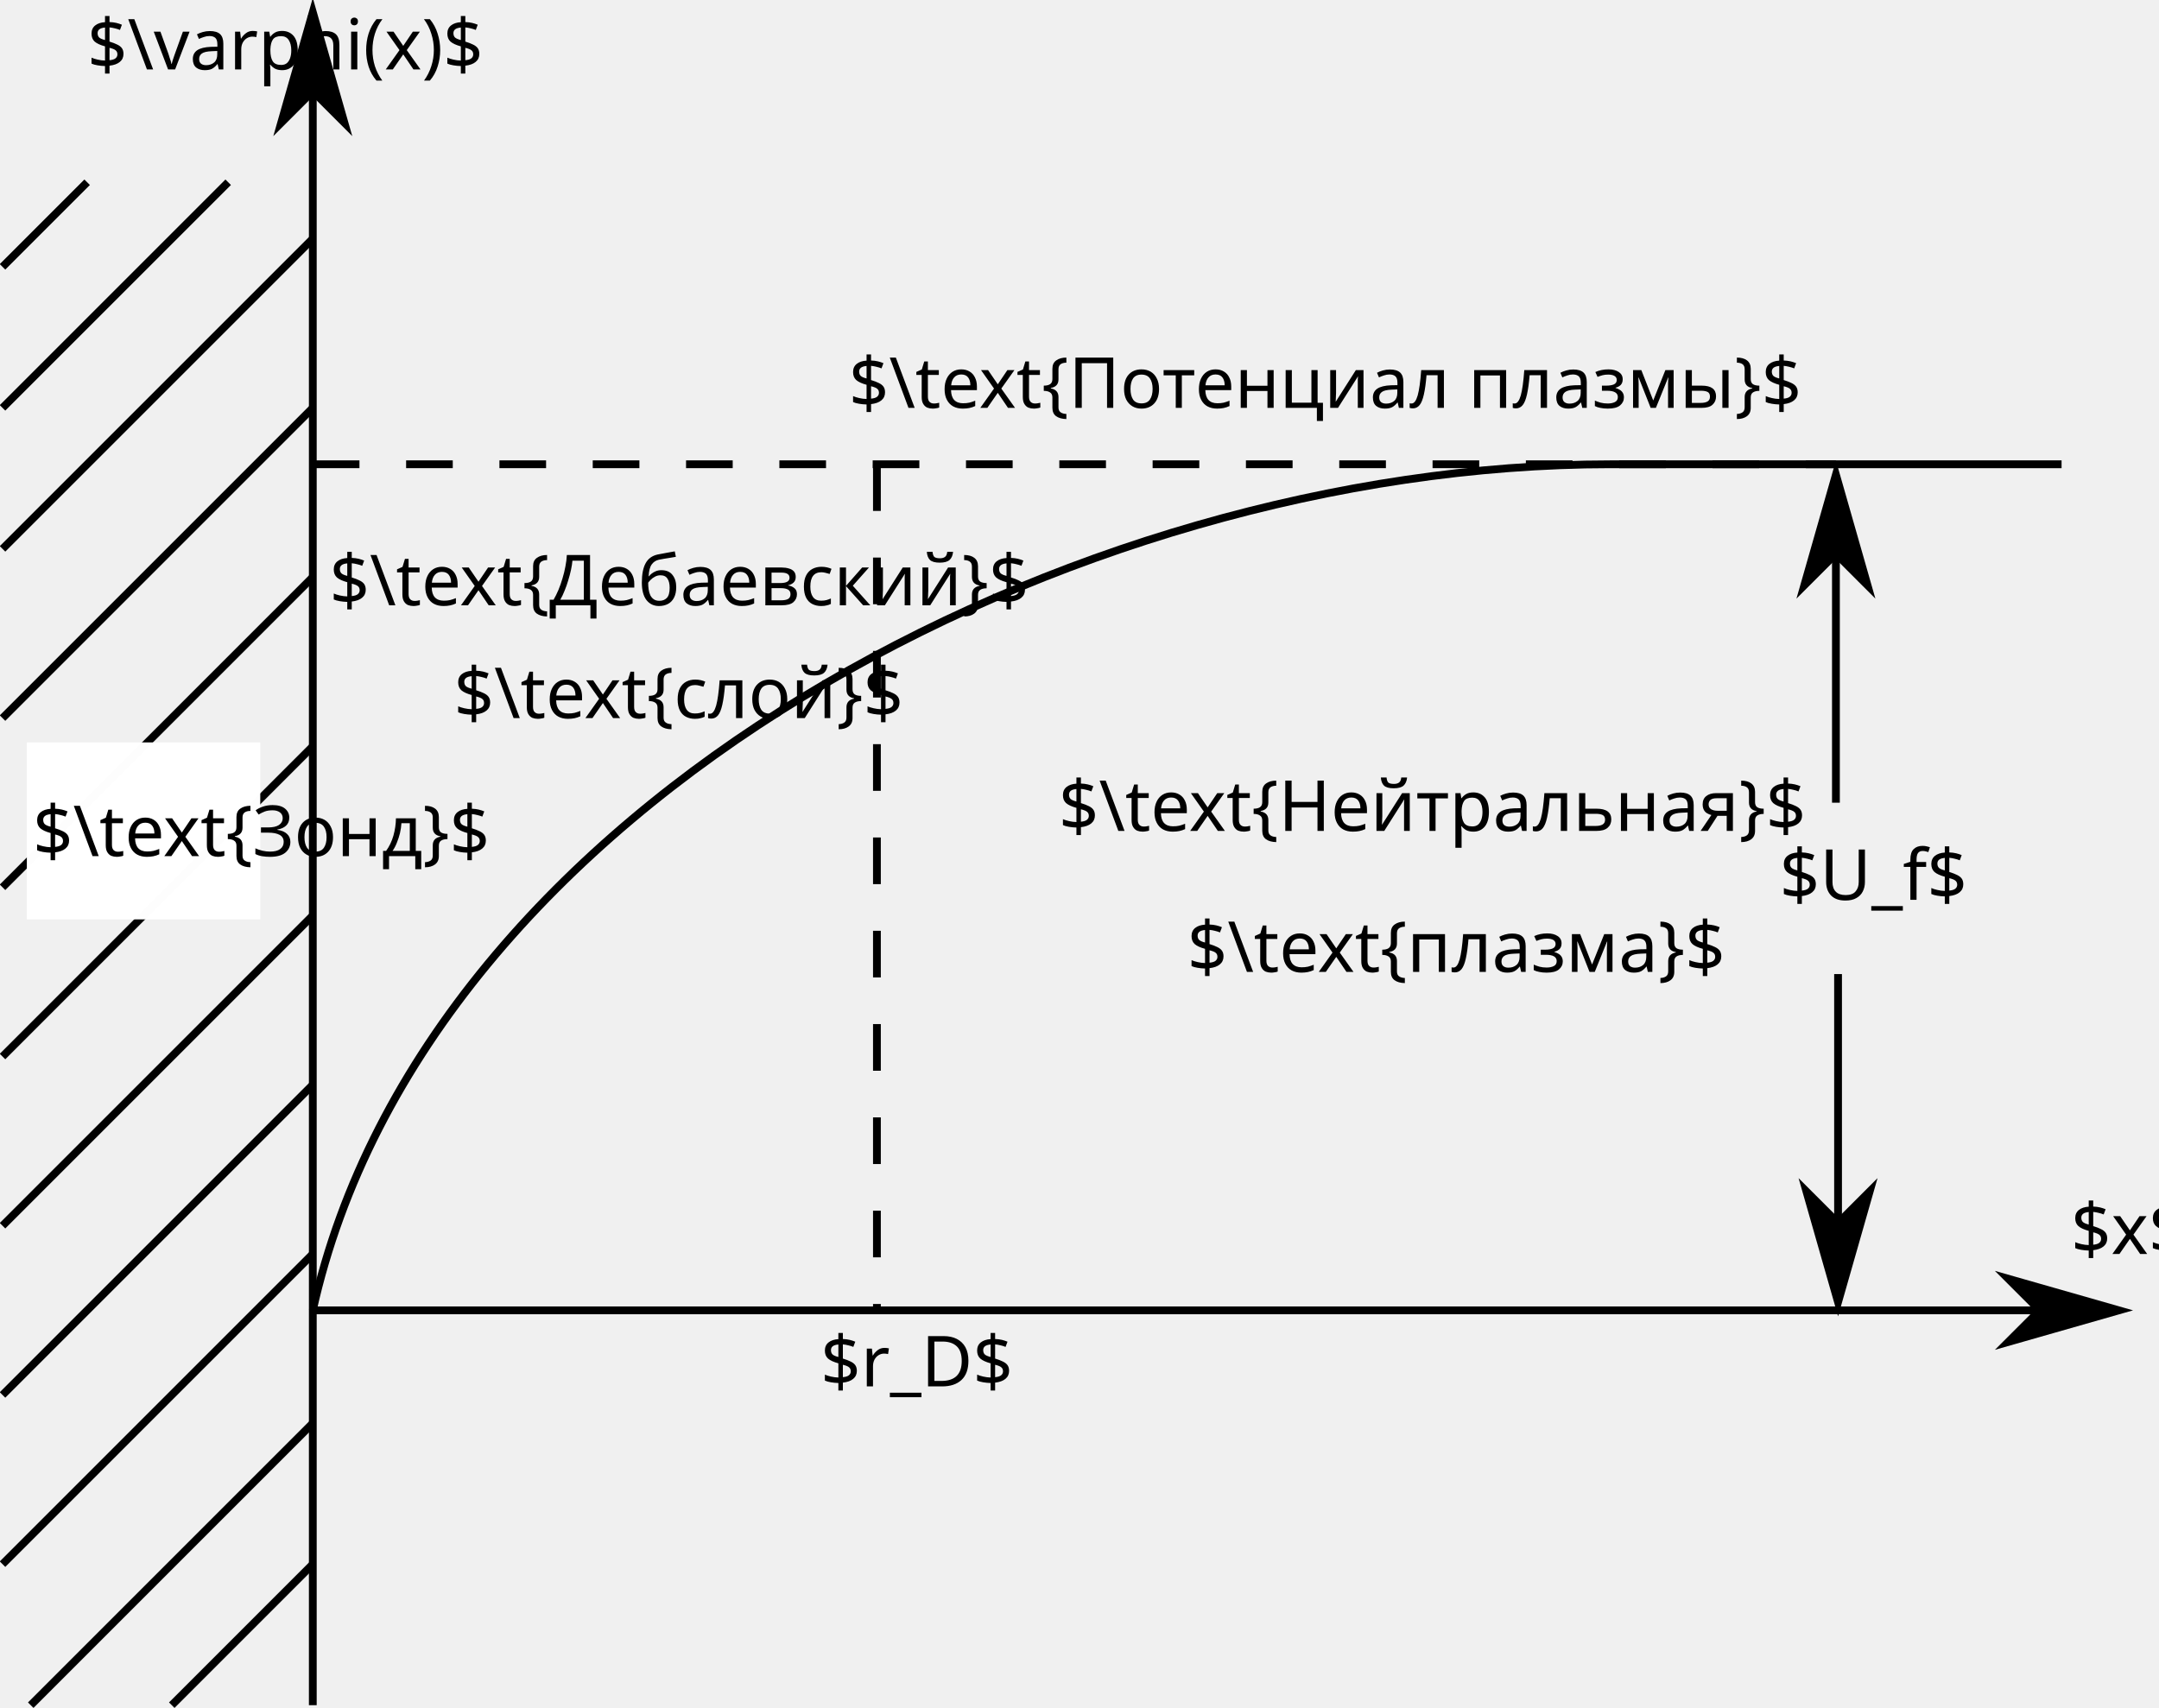
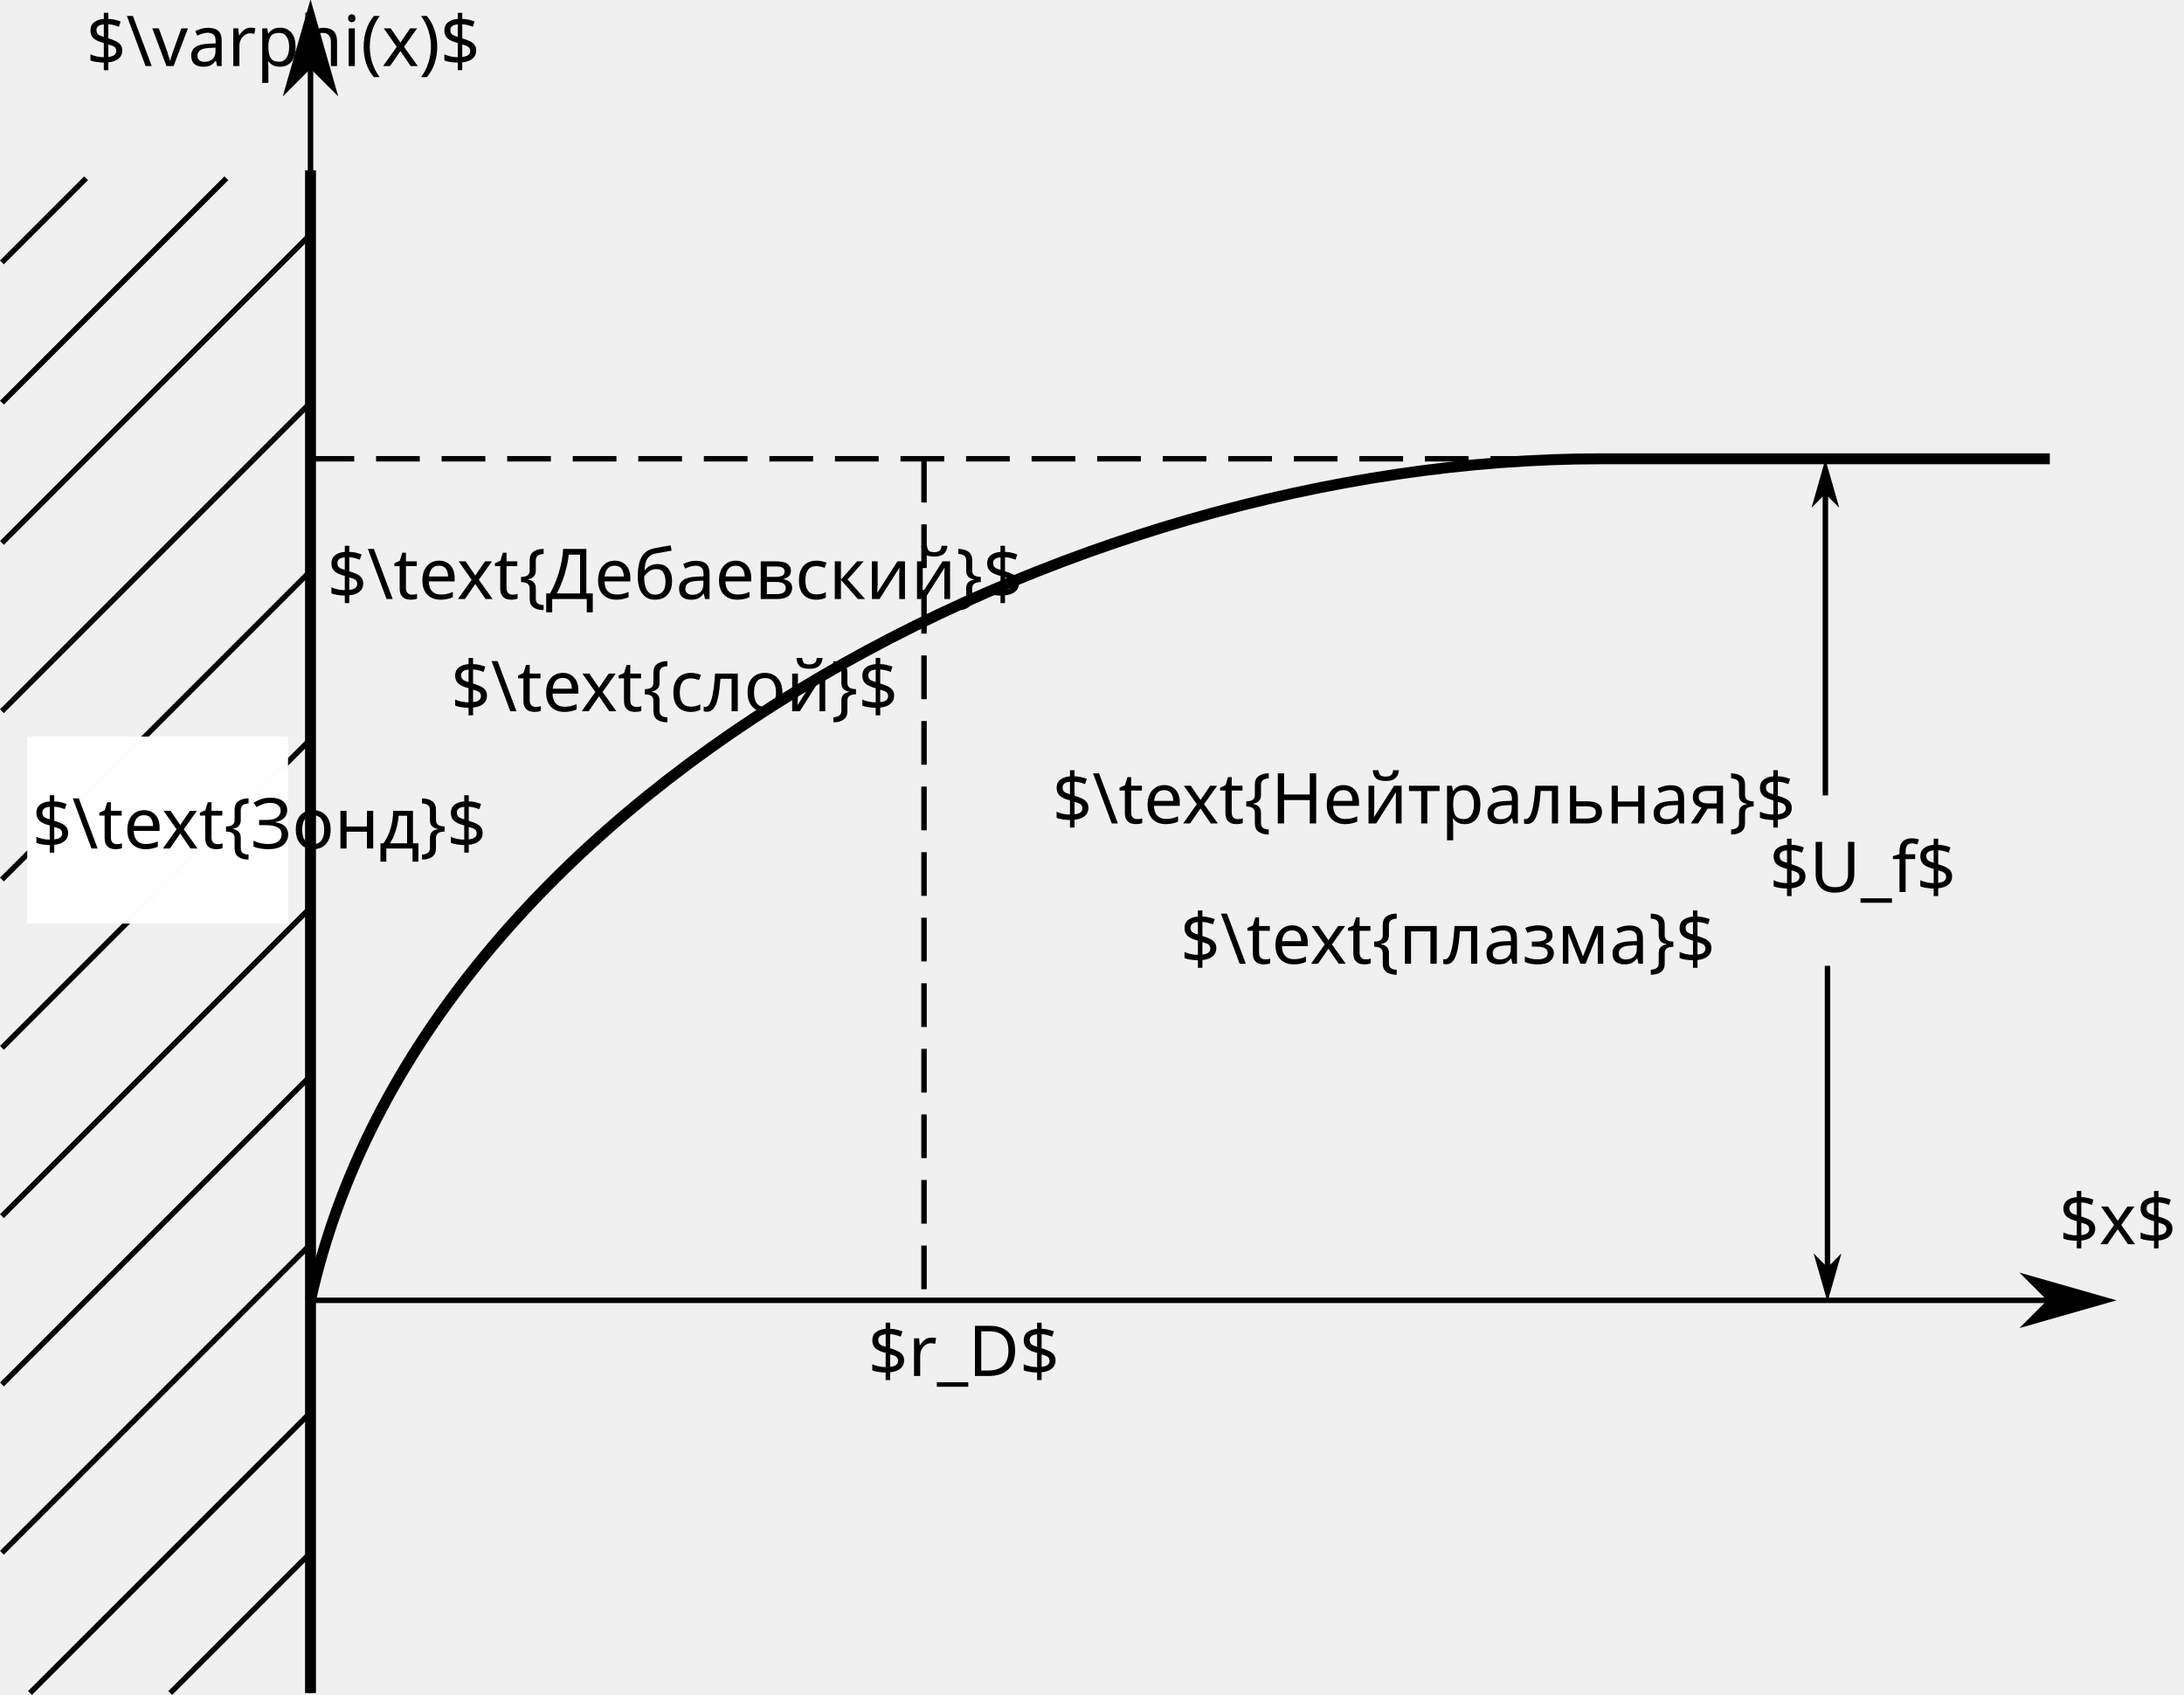
- <svg xmlns="http://www.w3.org/2000/svg" width="78.357mm" height="61.986mm" viewBox="0 0 277.644 219.634" id="svg2" version="1.1">
+ <svg xmlns="http://www.w3.org/2000/svg" width="70.519mm" height="54.722mm" viewBox="0 0 249.869 193.895" id="svg2" version="1.1">
  <defs id="defs4">
+     <marker style="overflow:visible" id="marker4629" refX="0" refY="0" orient="auto">
+       <path transform="matrix(-0.8,0,0,-0.8,-10,0)" style="fill:#000000;fill-opacity:1;fill-rule:evenodd;stroke:#000000;stroke-width:1pt;stroke-opacity:1" d="M 0,0 5,-5 -12.5,0 5,5 0,0 Z" id="path4631" />
+     </marker>
+     <marker style="overflow:visible" id="marker4527" refX="0" refY="0" orient="auto">
+       <path transform="matrix(-0.4,0,0,-0.4,-4,0)" style="fill:#000000;fill-opacity:1;fill-rule:evenodd;stroke:#000000;stroke-width:1pt;stroke-opacity:1" d="M 0,0 5,-5 -12.5,0 5,5 0,0 Z" id="path4529" />
+     </marker>
+     <marker orient="auto" refY="0" refX="0" id="Arrow1Mend" style="overflow:visible">
+       <path id="path4236" d="M 0,0 5,-5 -12.5,0 5,5 0,0 Z" style="fill:#000000;fill-opacity:1;fill-rule:evenodd;stroke:#000000;stroke-width:1pt;stroke-opacity:1" transform="matrix(-0.4,0,0,-0.4,-4,0)" />
+     </marker>
    <marker orient="auto" refY="0" refX="0" id="marker4489" style="overflow:visible">
      <path id="path4491" d="M 0,0 5,-5 -12.5,0 5,5 0,0 Z" style="fill:#000000;fill-opacity:1;fill-rule:evenodd;stroke:#000000;stroke-width:1pt;stroke-opacity:1" transform="matrix(-0.8,0,0,-0.8,-10,0)" />
    </marker>
    <marker style="overflow:visible" id="marker4447" refX="0" refY="0" orient="auto">
      <path transform="matrix(-0.8,0,0,-0.8,-10,0)" style="fill:#000000;fill-opacity:1;fill-rule:evenodd;stroke:#000000;stroke-width:1pt;stroke-opacity:1" d="M 0,0 5,-5 -12.5,0 5,5 0,0 Z" id="path4449" />
    </marker>
    <marker orient="auto" refY="0" refX="0" id="Arrow1Lend" style="overflow:visible">
      <path id="path4166" d="M 0,0 5,-5 -12.5,0 5,5 0,0 Z" style="fill:#000000;fill-opacity:1;fill-rule:evenodd;stroke:#000000;stroke-width:1pt;stroke-opacity:1" transform="matrix(-0.8,0,0,-0.8,-10,0)" />
    </marker>
    <marker orient="auto" refY="0" refX="0" id="marker4489-3" style="overflow:visible">
      <path id="path4491-6" d="M 0,0 5,-5 -12.5,0 5,5 0,0 Z" style="fill:#000000;fill-opacity:1;fill-rule:evenodd;stroke:#000000;stroke-width:1pt;stroke-opacity:1" transform="matrix(-0.8,0,0,-0.8,-10,0)" />
    </marker>
  </defs>
-   <g id="layer1" transform="translate(-329.6277,-163.1565)">
-     <path style="fill:none;fill-rule:evenodd;stroke:#000000;stroke-width:1;stroke-linecap:butt;stroke-linejoin:miter;stroke-miterlimit:4;stroke-dasharray:none;stroke-opacity:1;marker-end:url(#Arrow1Lend)" d="m 369.853,382.465 0,-217.635" id="path4157" />
-     <path style="fill:none;fill-rule:evenodd;stroke:#000000;stroke-width:1;stroke-linecap:butt;stroke-linejoin:miter;stroke-miterlimit:4;stroke-dasharray:none;stroke-opacity:1;marker-end:url(#marker4447)" d="m 369.853,331.684 232.144,0" id="path4439" />
-     <path style="fill:none;fill-rule:evenodd;stroke:#000000;stroke-width:1;stroke-linecap:butt;stroke-linejoin:miter;stroke-miterlimit:4;stroke-dasharray:none;stroke-opacity:1" d="m 369.853,331.684 c 14.509,-65.29 97.936,-108.817 166.853,-108.817 l 58.036,0" id="path4475" />
-     <path style="fill:none;fill-rule:evenodd;stroke:#000000;stroke-width:1;stroke-linecap:butt;stroke-linejoin:miter;stroke-miterlimit:4;stroke-dasharray:6,6;stroke-dashoffset:0;stroke-opacity:1" d="m 369.853,222.866 195.871,0" id="path4477" />
-     <path style="fill:none;fill-rule:evenodd;stroke:#000000;stroke-width:1;stroke-linecap:butt;stroke-linejoin:miter;stroke-miterlimit:4;stroke-dasharray:6,6;stroke-dashoffset:0;stroke-opacity:1" d="m 442.398,222.866 0,108.817" id="path4479" />
-     <path style="fill:none;fill-rule:evenodd;stroke:#000000;stroke-width:1;stroke-linecap:butt;stroke-linejoin:miter;stroke-miterlimit:4;stroke-dasharray:none;stroke-opacity:1;marker-end:url(#marker4489)" d="m 565.724,266.393 0,-42.076" id="path4481" />
-     <path style="fill:none;fill-rule:evenodd;stroke:#000000;stroke-width:1;stroke-linecap:butt;stroke-linejoin:miter;stroke-miterlimit:4;stroke-dasharray:none;stroke-opacity:1;marker-end:url(#marker4489-3)" d="m 565.999,288.435 0,42.076" id="path4481-7" />
-     <path style="fill:none;fill-rule:evenodd;stroke:#000000;stroke-width:1;stroke-linecap:butt;stroke-linejoin:miter;stroke-miterlimit:4;stroke-dasharray:none;stroke-opacity:1" d="m 329.953,197.476 10.882,-10.882" id="path4998" />
-     <path style="fill:none;fill-rule:evenodd;stroke:#000000;stroke-width:1;stroke-linecap:butt;stroke-linejoin:miter;stroke-miterlimit:4;stroke-dasharray:none;stroke-opacity:1" d="m 329.953,215.612 29.018,-29.018" id="path5000" />
-     <path style="fill:none;fill-rule:evenodd;stroke:#000000;stroke-width:1;stroke-linecap:butt;stroke-linejoin:miter;stroke-miterlimit:4;stroke-dasharray:none;stroke-opacity:1" d="m 369.853,193.848 -39.9,39.9" id="path5002" />
-     <path style="fill:none;fill-rule:evenodd;stroke:#000000;stroke-width:1;stroke-linecap:butt;stroke-linejoin:miter;stroke-miterlimit:4;stroke-dasharray:none;stroke-opacity:1" d="m 369.853,215.612 -39.9,39.9" id="path5002-5" />
-     <path style="fill:none;fill-rule:evenodd;stroke:#000000;stroke-width:1;stroke-linecap:butt;stroke-linejoin:miter;stroke-miterlimit:4;stroke-dasharray:none;stroke-opacity:1" d="m 369.853,237.375 -39.9,39.9" id="path5002-3" />
-     <path style="fill:none;fill-rule:evenodd;stroke:#000000;stroke-width:1;stroke-linecap:butt;stroke-linejoin:miter;stroke-miterlimit:4;stroke-dasharray:none;stroke-opacity:1" d="m 369.853,259.139 -39.9,39.9" id="path5002-56" />
-     <path style="fill:none;fill-rule:evenodd;stroke:#000000;stroke-width:1;stroke-linecap:butt;stroke-linejoin:miter;stroke-miterlimit:4;stroke-dasharray:none;stroke-opacity:1" d="m 369.853,280.902 -39.9,39.9" id="path5002-2" />
-     <path style="fill:none;fill-rule:evenodd;stroke:#000000;stroke-width:1;stroke-linecap:butt;stroke-linejoin:miter;stroke-miterlimit:4;stroke-dasharray:none;stroke-opacity:1" d="m 369.853,302.666 -39.9,39.9" id="path5002-9" />
-     <path style="fill:none;fill-rule:evenodd;stroke:#000000;stroke-width:1;stroke-linecap:butt;stroke-linejoin:miter;stroke-miterlimit:4;stroke-dasharray:none;stroke-opacity:1" d="m 369.853,324.429 -39.9,39.9" id="path5002-1" />
-     <path style="fill:none;fill-rule:evenodd;stroke:#000000;stroke-width:1;stroke-linecap:butt;stroke-linejoin:miter;stroke-miterlimit:4;stroke-dasharray:none;stroke-opacity:1" d="m 369.853,346.193 -36.272,36.272" id="path5064" />
-     <path style="fill:none;fill-rule:evenodd;stroke:#000000;stroke-width:1;stroke-linecap:butt;stroke-linejoin:miter;stroke-miterlimit:4;stroke-dasharray:none;stroke-opacity:1" d="m 351.716,382.465 18.136,-18.136" id="path5066" />
-     <rect style="opacity:0.99;fill:#ffffff;fill-opacity:1;stroke:#ffffff;stroke-width:1;stroke-linejoin:miter;stroke-miterlimit:4;stroke-dasharray:none;stroke-dashoffset:0;stroke-opacity:1" id="rect5072" width="29.018" height="21.763" x="333.58" y="259.139" rx="3.1378386e-10" ry="0.004" />
-     <text xml:space="preserve" style="font-style:normal;font-weight:normal;font-size:9.068px;line-height:125%;font-family:sans-serif;letter-spacing:0px;word-spacing:0px;fill:#000000;fill-opacity:1;stroke:none;stroke-width:1;stroke-linecap:butt;stroke-linejoin:miter;stroke-miterlimit:4;stroke-dasharray:none;stroke-opacity:1" x="333.839" y="273.259" id="text5074">
-       <tspan id="tspan5076" x="333.839" y="273.259">$\text{Зонд}$</tspan>
+   <g id="layer1" transform="translate(-345.9538,-176.141)">
+     <path style="fill:none;fill-rule:evenodd;stroke:#000000;stroke-width:0.625;stroke-linecap:butt;stroke-linejoin:miter;stroke-miterlimit:4;stroke-dasharray:none;stroke-opacity:1;marker-end:url(#Arrow1Lend)" d="m 381.479,369.815 0,-192.537" id="path4157" />
+     <path style="fill:none;fill-rule:evenodd;stroke:#000000;stroke-width:0.625;stroke-linecap:butt;stroke-linejoin:miter;stroke-miterlimit:4;stroke-dasharray:none;stroke-opacity:1;marker-end:url(#marker4447)" d="m 381.479,324.89 205.409,0" id="path4439" />
+     <path style="fill:none;fill-rule:evenodd;stroke:#000000;stroke-width:1.25;stroke-linecap:butt;stroke-linejoin:miter;stroke-miterlimit:4;stroke-dasharray:none;stroke-opacity:1" d="m 381.479,324.89 c 12.838,-57.761 86.657,-96.268 147.638,-96.268 l 51.352,0" id="path4475" />
+     <path style="fill:none;fill-rule:evenodd;stroke:#000000;stroke-width:0.625;stroke-linecap:butt;stroke-linejoin:miter;stroke-miterlimit:4;stroke-dasharray:5, 2.5;stroke-dashoffset:0;stroke-opacity:1" d="m 381.479,228.622 173.314,0" id="path4477" />
+     <path style="fill:none;fill-rule:evenodd;stroke:#000000;stroke-width:0.625;stroke-linecap:butt;stroke-linejoin:miter;stroke-miterlimit:4;stroke-dasharray:5, 2.5;stroke-dashoffset:0;stroke-opacity:1" d="m 451.67,228.622 0,96.268" id="path4479" />
+     <path style="fill:none;fill-rule:evenodd;stroke:#000000;stroke-width:0.625;stroke-linecap:butt;stroke-linejoin:miter;stroke-miterlimit:4;stroke-dasharray:none;stroke-opacity:1;marker-end:url(#marker4527)" d="m 554.794,267.129 0,-37.224" id="path4481" />
+     <path style="fill:none;fill-rule:evenodd;stroke:#000000;stroke-width:0.625;stroke-linecap:butt;stroke-linejoin:miter;stroke-miterlimit:4;stroke-dasharray:none;stroke-opacity:1;marker-end:url(#Arrow1Mend)" d="m 555.037,286.628 0,37.224" id="path4481-7" />
+     <path style="fill:none;fill-rule:evenodd;stroke:#000000;stroke-width:0.625;stroke-linecap:butt;stroke-linejoin:miter;stroke-miterlimit:4;stroke-dasharray:none;stroke-opacity:1" d="m 346.175,206.159 9.629,-9.627" id="path4998" />
+     <path style="fill:none;fill-rule:evenodd;stroke:#000000;stroke-width:0.625;stroke-linecap:butt;stroke-linejoin:miter;stroke-miterlimit:4;stroke-dasharray:none;stroke-opacity:1" d="M 346.175,222.204 371.851,196.532" id="path5000" />
+     <path style="fill:none;fill-rule:evenodd;stroke:#000000;stroke-width:0.625;stroke-linecap:butt;stroke-linejoin:miter;stroke-miterlimit:4;stroke-dasharray:none;stroke-opacity:1" d="M 381.479,202.95 346.175,238.248" id="path5002" />
+     <path style="fill:none;fill-rule:evenodd;stroke:#000000;stroke-width:0.625;stroke-linecap:butt;stroke-linejoin:miter;stroke-miterlimit:4;stroke-dasharray:none;stroke-opacity:1" d="M 381.479,222.204 346.175,257.502" id="path5002-5" />
+     <path style="fill:none;fill-rule:evenodd;stroke:#000000;stroke-width:0.625;stroke-linecap:butt;stroke-linejoin:miter;stroke-miterlimit:4;stroke-dasharray:none;stroke-opacity:1" d="m 381.479,241.457 -35.305,35.298" id="path5002-3" />
+     <path style="fill:none;fill-rule:evenodd;stroke:#000000;stroke-width:0.625;stroke-linecap:butt;stroke-linejoin:miter;stroke-miterlimit:4;stroke-dasharray:none;stroke-opacity:1" d="M 381.479,260.711 346.175,296.009" id="path5002-56" />
+     <path style="fill:none;fill-rule:evenodd;stroke:#000000;stroke-width:0.625;stroke-linecap:butt;stroke-linejoin:miter;stroke-miterlimit:4;stroke-dasharray:none;stroke-opacity:1" d="M 381.479,279.965 346.175,315.263" id="path5002-2" />
+     <path style="fill:none;fill-rule:evenodd;stroke:#000000;stroke-width:0.625;stroke-linecap:butt;stroke-linejoin:miter;stroke-miterlimit:4;stroke-dasharray:none;stroke-opacity:1" d="M 381.479,299.218 346.175,334.517" id="path5002-9" />
+     <path style="fill:none;fill-rule:evenodd;stroke:#000000;stroke-width:0.625;stroke-linecap:butt;stroke-linejoin:miter;stroke-miterlimit:4;stroke-dasharray:none;stroke-opacity:1" d="M 381.479,318.472 346.175,353.77" id="path5002-1" />
+     <path style="fill:none;fill-rule:evenodd;stroke:#000000;stroke-width:0.625;stroke-linecap:butt;stroke-linejoin:miter;stroke-miterlimit:4;stroke-dasharray:none;stroke-opacity:1" d="M 381.479,337.726 349.384,369.815" id="path5064" />
+     <path style="fill:none;fill-rule:evenodd;stroke:#000000;stroke-width:0.625;stroke-linecap:butt;stroke-linejoin:miter;stroke-miterlimit:4;stroke-dasharray:none;stroke-opacity:1" d="m 365.432,369.815 16.048,-16.045" id="path5066" />
+     <rect style="opacity:0.99;fill:#ffffff;fill-opacity:1;stroke:#ffffff;stroke-width:0.625;stroke-linejoin:miter;stroke-miterlimit:4;stroke-dasharray:none;stroke-dashoffset:0;stroke-opacity:1" id="rect5072" width="29.212" height="20.769" x="349.384" y="260.711" rx="3.1587852e-10" ry="0.004" />
+     <text xml:space="preserve" style="font-style:normal;font-weight:normal;font-size:8.023px;line-height:125%;font-family:sans-serif;letter-spacing:0px;word-spacing:0px;fill:#000000;fill-opacity:1;stroke:none;stroke-width:1;stroke-linecap:butt;stroke-linejoin:miter;stroke-miterlimit:4;stroke-dasharray:none;stroke-opacity:1" x="349.582" y="273.228" id="text5074" transform="scale(1.00009,0.9999103)">
+       <tspan id="tspan5076" x="349.582" y="273.228">$\text{Зонд}$</tspan>
    </text>
-     <text xml:space="preserve" style="font-style:normal;font-weight:normal;font-size:9.068px;line-height:125%;font-family:sans-serif;letter-spacing:0px;word-spacing:0px;fill:#000000;fill-opacity:1;stroke:none;stroke-width:1;stroke-linecap:butt;stroke-linejoin:miter;stroke-miterlimit:4;stroke-dasharray:none;stroke-opacity:1" x="340.835" y="172.085" id="text5078">
-       <tspan id="tspan5080" x="340.835" y="172.085">$\varphi(x)$</tspan>
+     <text xml:space="preserve" style="font-style:normal;font-weight:normal;font-size:8.023px;line-height:125%;font-family:sans-serif;letter-spacing:0px;word-spacing:0px;fill:#000000;fill-opacity:1;stroke:none;stroke-width:1;stroke-linecap:butt;stroke-linejoin:miter;stroke-miterlimit:4;stroke-dasharray:none;stroke-opacity:1" x="355.771" y="183.713" id="text5078" transform="scale(1.00009,0.9999103)">
+       <tspan id="tspan5080" x="355.771" y="183.713">$\varphi(x)$</tspan>
    </text>
-     <text xml:space="preserve" style="font-style:normal;font-weight:normal;font-size:9.068px;line-height:125%;font-family:sans-serif;letter-spacing:0px;word-spacing:0px;fill:#000000;fill-opacity:1;stroke:none;stroke-width:1;stroke-linecap:butt;stroke-linejoin:miter;stroke-miterlimit:4;stroke-dasharray:none;stroke-opacity:1" x="558.469" y="278.882" id="text5082">
-       <tspan id="tspan5084" x="558.469" y="278.882">$U_f$</tspan>
+     <text xml:space="preserve" style="font-style:normal;font-weight:normal;font-size:8.023px;line-height:125%;font-family:sans-serif;letter-spacing:0px;word-spacing:0px;fill:#000000;fill-opacity:1;stroke:none;stroke-width:1;stroke-linecap:butt;stroke-linejoin:miter;stroke-miterlimit:4;stroke-dasharray:none;stroke-opacity:1" x="548.325" y="278.202" id="text5082" transform="scale(1.00009,0.9999103)">
+       <tspan id="tspan5084" x="548.325" y="278.202">$U_f$</tspan>
    </text>
-     <text xml:space="preserve" style="font-style:normal;font-weight:normal;font-size:9.068px;line-height:125%;font-family:sans-serif;letter-spacing:0px;word-spacing:0px;fill:#000000;fill-opacity:1;stroke:none;stroke-width:1;stroke-linecap:butt;stroke-linejoin:miter;stroke-miterlimit:4;stroke-dasharray:none;stroke-opacity:1" x="595.936" y="324.429" id="text5086">
-       <tspan id="tspan5088" x="595.936" y="324.429">$x$</tspan>
+     <text xml:space="preserve" style="font-style:normal;font-weight:normal;font-size:8.023px;line-height:125%;font-family:sans-serif;letter-spacing:0px;word-spacing:0px;fill:#000000;fill-opacity:1;stroke:none;stroke-width:1;stroke-linecap:butt;stroke-linejoin:miter;stroke-miterlimit:4;stroke-dasharray:none;stroke-opacity:1" x="581.474" y="318.501" id="text5086" transform="scale(1.00009,0.9999103)">
+       <tspan id="tspan5088" x="581.474" y="318.501">$x$</tspan>
    </text>
-     <text xml:space="preserve" style="font-style:normal;font-weight:normal;font-size:9.068px;line-height:125%;font-family:sans-serif;letter-spacing:0px;word-spacing:0px;fill:#000000;fill-opacity:1;stroke:none;stroke-width:1;stroke-linecap:butt;stroke-linejoin:miter;stroke-miterlimit:4;stroke-dasharray:none;stroke-opacity:1" x="435.143" y="341.464" id="text5090">
-       <tspan id="tspan5092" x="435.143" y="341.464">$r_D$</tspan>
+     <text xml:space="preserve" style="font-style:normal;font-weight:normal;font-size:8.023px;line-height:125%;font-family:sans-serif;letter-spacing:0px;word-spacing:0px;fill:#000000;fill-opacity:1;stroke:none;stroke-width:1;stroke-linecap:butt;stroke-linejoin:miter;stroke-miterlimit:4;stroke-dasharray:none;stroke-opacity:1" x="445.211" y="333.572" id="text5090" transform="scale(1.00009,0.9999103)">
+       <tspan id="tspan5092" x="445.211" y="333.572">$r_D$</tspan>
    </text>
-     <text xml:space="preserve" style="font-style:normal;font-weight:normal;font-size:9.068px;line-height:125%;font-family:sans-serif;letter-spacing:0px;word-spacing:0px;fill:#000000;fill-opacity:1;stroke:none;stroke-width:1;stroke-linecap:butt;stroke-linejoin:miter;stroke-miterlimit:4;stroke-dasharray:none;stroke-opacity:1" x="438.77" y="215.612" id="text5094">
-       <tspan id="tspan5096" x="438.77" y="215.612">$\text{Потенциал плазмы}$</tspan>
+     <text xml:space="preserve" style="font-style:normal;font-weight:normal;font-size:8.023px;line-height:125%;font-family:sans-serif;letter-spacing:0px;word-spacing:0px;fill:#000000;fill-opacity:1;stroke:none;stroke-width:1;stroke-linecap:butt;stroke-linejoin:miter;stroke-miterlimit:4;stroke-dasharray:none;stroke-opacity:1" x="383.334" y="244.688" id="text5098" transform="scale(1.00009,0.9999103)">
+       <tspan id="tspan5100" x="383.334" y="244.688">$\text{Дебаевский}$</tspan>
    </text>
-     <text xml:space="preserve" style="font-style:normal;font-weight:normal;font-size:9.068px;line-height:125%;font-family:sans-serif;letter-spacing:0px;word-spacing:0px;fill:#000000;fill-opacity:1;stroke:none;stroke-width:1;stroke-linecap:butt;stroke-linejoin:miter;stroke-miterlimit:4;stroke-dasharray:none;stroke-opacity:1" x="371.987" y="241.003" id="text5098">
-       <tspan id="tspan5100" x="371.987" y="241.003">$\text{Дебаевский}$</tspan>
+     <text xml:space="preserve" style="font-style:normal;font-weight:normal;font-size:8.023px;line-height:125%;font-family:sans-serif;letter-spacing:0px;word-spacing:0px;fill:#000000;fill-opacity:1;stroke:none;stroke-width:1;stroke-linecap:butt;stroke-linejoin:miter;stroke-miterlimit:4;stroke-dasharray:none;stroke-opacity:1" x="397.491" y="257.525" id="text5102" transform="scale(1.00009,0.9999103)">
+       <tspan id="tspan5104" x="397.491" y="257.525">$\text{слой}$</tspan>
    </text>
-     <text xml:space="preserve" style="font-style:normal;font-weight:normal;font-size:9.068px;line-height:125%;font-family:sans-serif;letter-spacing:0px;word-spacing:0px;fill:#000000;fill-opacity:1;stroke:none;stroke-width:1;stroke-linecap:butt;stroke-linejoin:miter;stroke-miterlimit:4;stroke-dasharray:none;stroke-opacity:1" x="387.989" y="255.512" id="text5102">
-       <tspan id="tspan5104" x="387.989" y="255.512">$\text{слой}$</tspan>
+     <text xml:space="preserve" style="font-style:normal;font-weight:normal;font-size:8.023px;line-height:125%;font-family:sans-serif;letter-spacing:0px;word-spacing:0px;fill:#000000;fill-opacity:1;stroke:none;stroke-width:1;stroke-linecap:butt;stroke-linejoin:miter;stroke-miterlimit:4;stroke-dasharray:none;stroke-opacity:1" x="466.297" y="270.362" id="text5106" transform="scale(1.00009,0.9999103)">
+       <tspan id="tspan5108" x="466.297" y="270.362">$\text{Нейтральная}$</tspan>
    </text>
-     <text xml:space="preserve" style="font-style:normal;font-weight:normal;font-size:9.068px;line-height:125%;font-family:sans-serif;letter-spacing:0px;word-spacing:0px;fill:#000000;fill-opacity:1;stroke:none;stroke-width:1;stroke-linecap:butt;stroke-linejoin:miter;stroke-miterlimit:4;stroke-dasharray:none;stroke-opacity:1" x="465.757" y="270.021" id="text5106">
-       <tspan id="tspan5108" x="465.757" y="270.021">$\text{Нейтральная}$</tspan>
+     <text xml:space="preserve" style="font-style:normal;font-weight:normal;font-size:8.023px;line-height:125%;font-family:sans-serif;letter-spacing:0px;word-spacing:0px;fill:#000000;fill-opacity:1;stroke:none;stroke-width:1;stroke-linecap:butt;stroke-linejoin:miter;stroke-miterlimit:4;stroke-dasharray:none;stroke-opacity:1" x="480.931" y="286.408" id="text5110" transform="scale(1.00009,0.9999103)">
+       <tspan id="tspan5112" x="480.931" y="286.408">$\text{плазма}$</tspan>
    </text>
-     <text xml:space="preserve" style="font-style:normal;font-weight:normal;font-size:9.068px;line-height:125%;font-family:sans-serif;letter-spacing:0px;word-spacing:0px;fill:#000000;fill-opacity:1;stroke:none;stroke-width:1;stroke-linecap:butt;stroke-linejoin:miter;stroke-miterlimit:4;stroke-dasharray:none;stroke-opacity:1" x="482.297" y="288.157" id="text5110">
-       <tspan id="tspan5112" x="482.297" y="288.157">$\text{плазма}$</tspan>
-     </text>
+     <path id="path4627" d="m 381.479,369.815 0,-174.197" style="fill:none;fill-rule:evenodd;stroke:#000000;stroke-width:1.25;stroke-linecap:butt;stroke-linejoin:miter;stroke-miterlimit:4;stroke-dasharray:none;stroke-opacity:1" />
  </g>
</svg>
